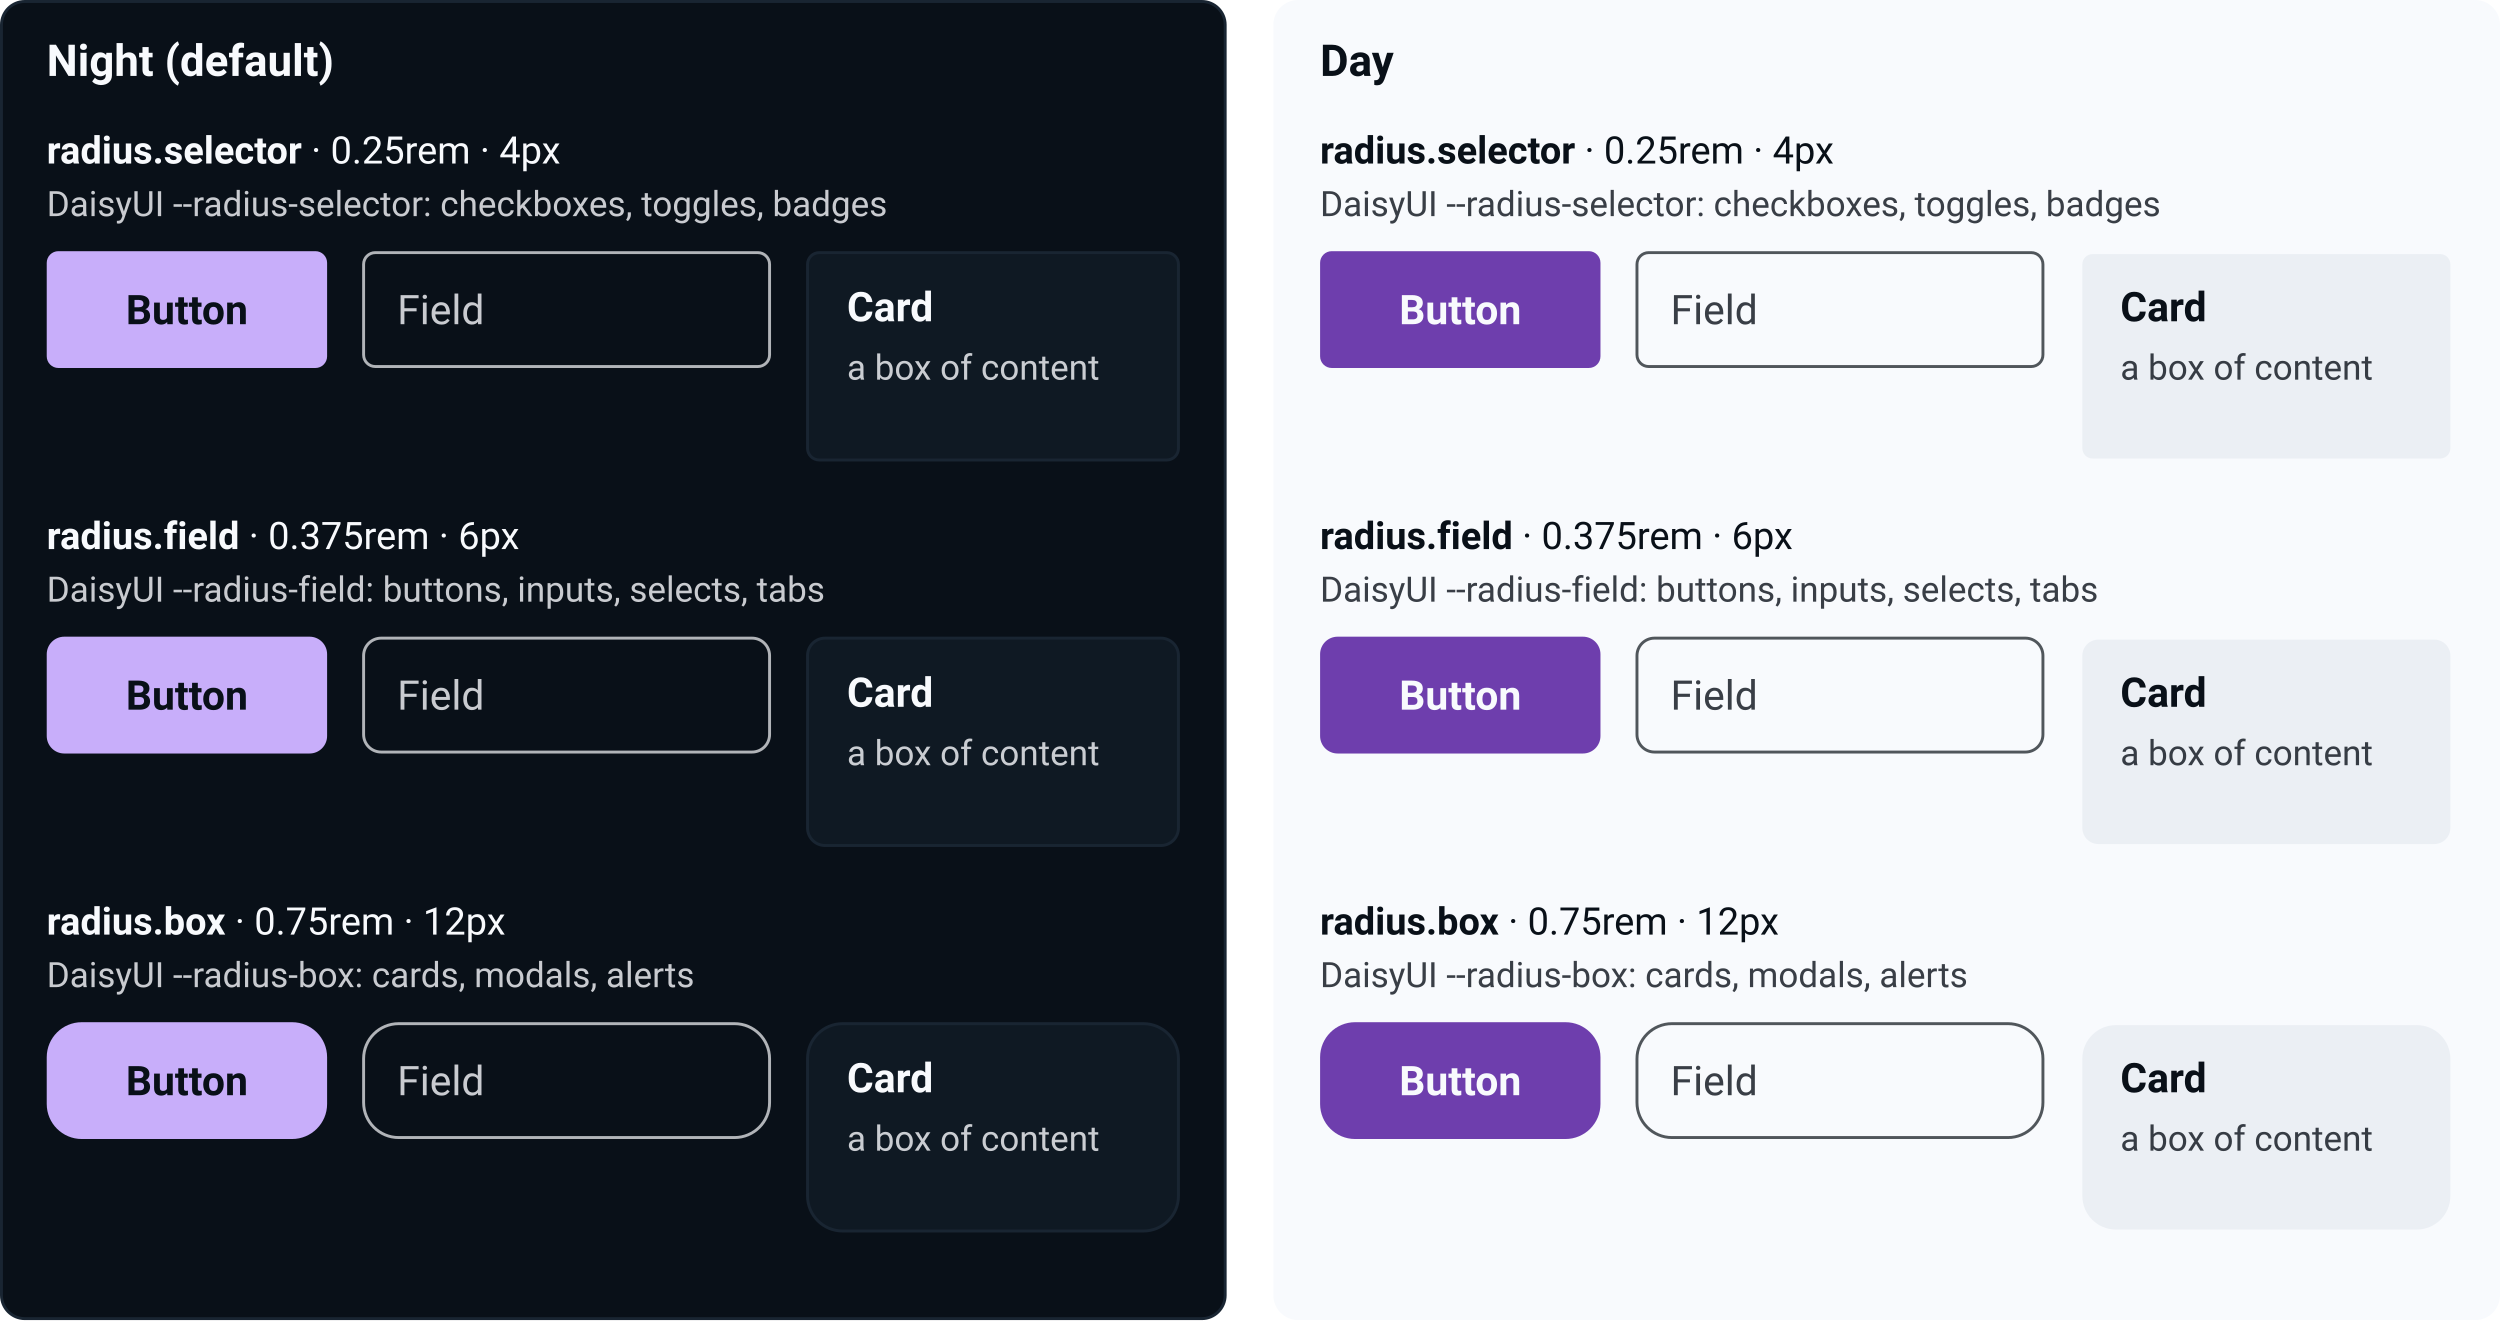
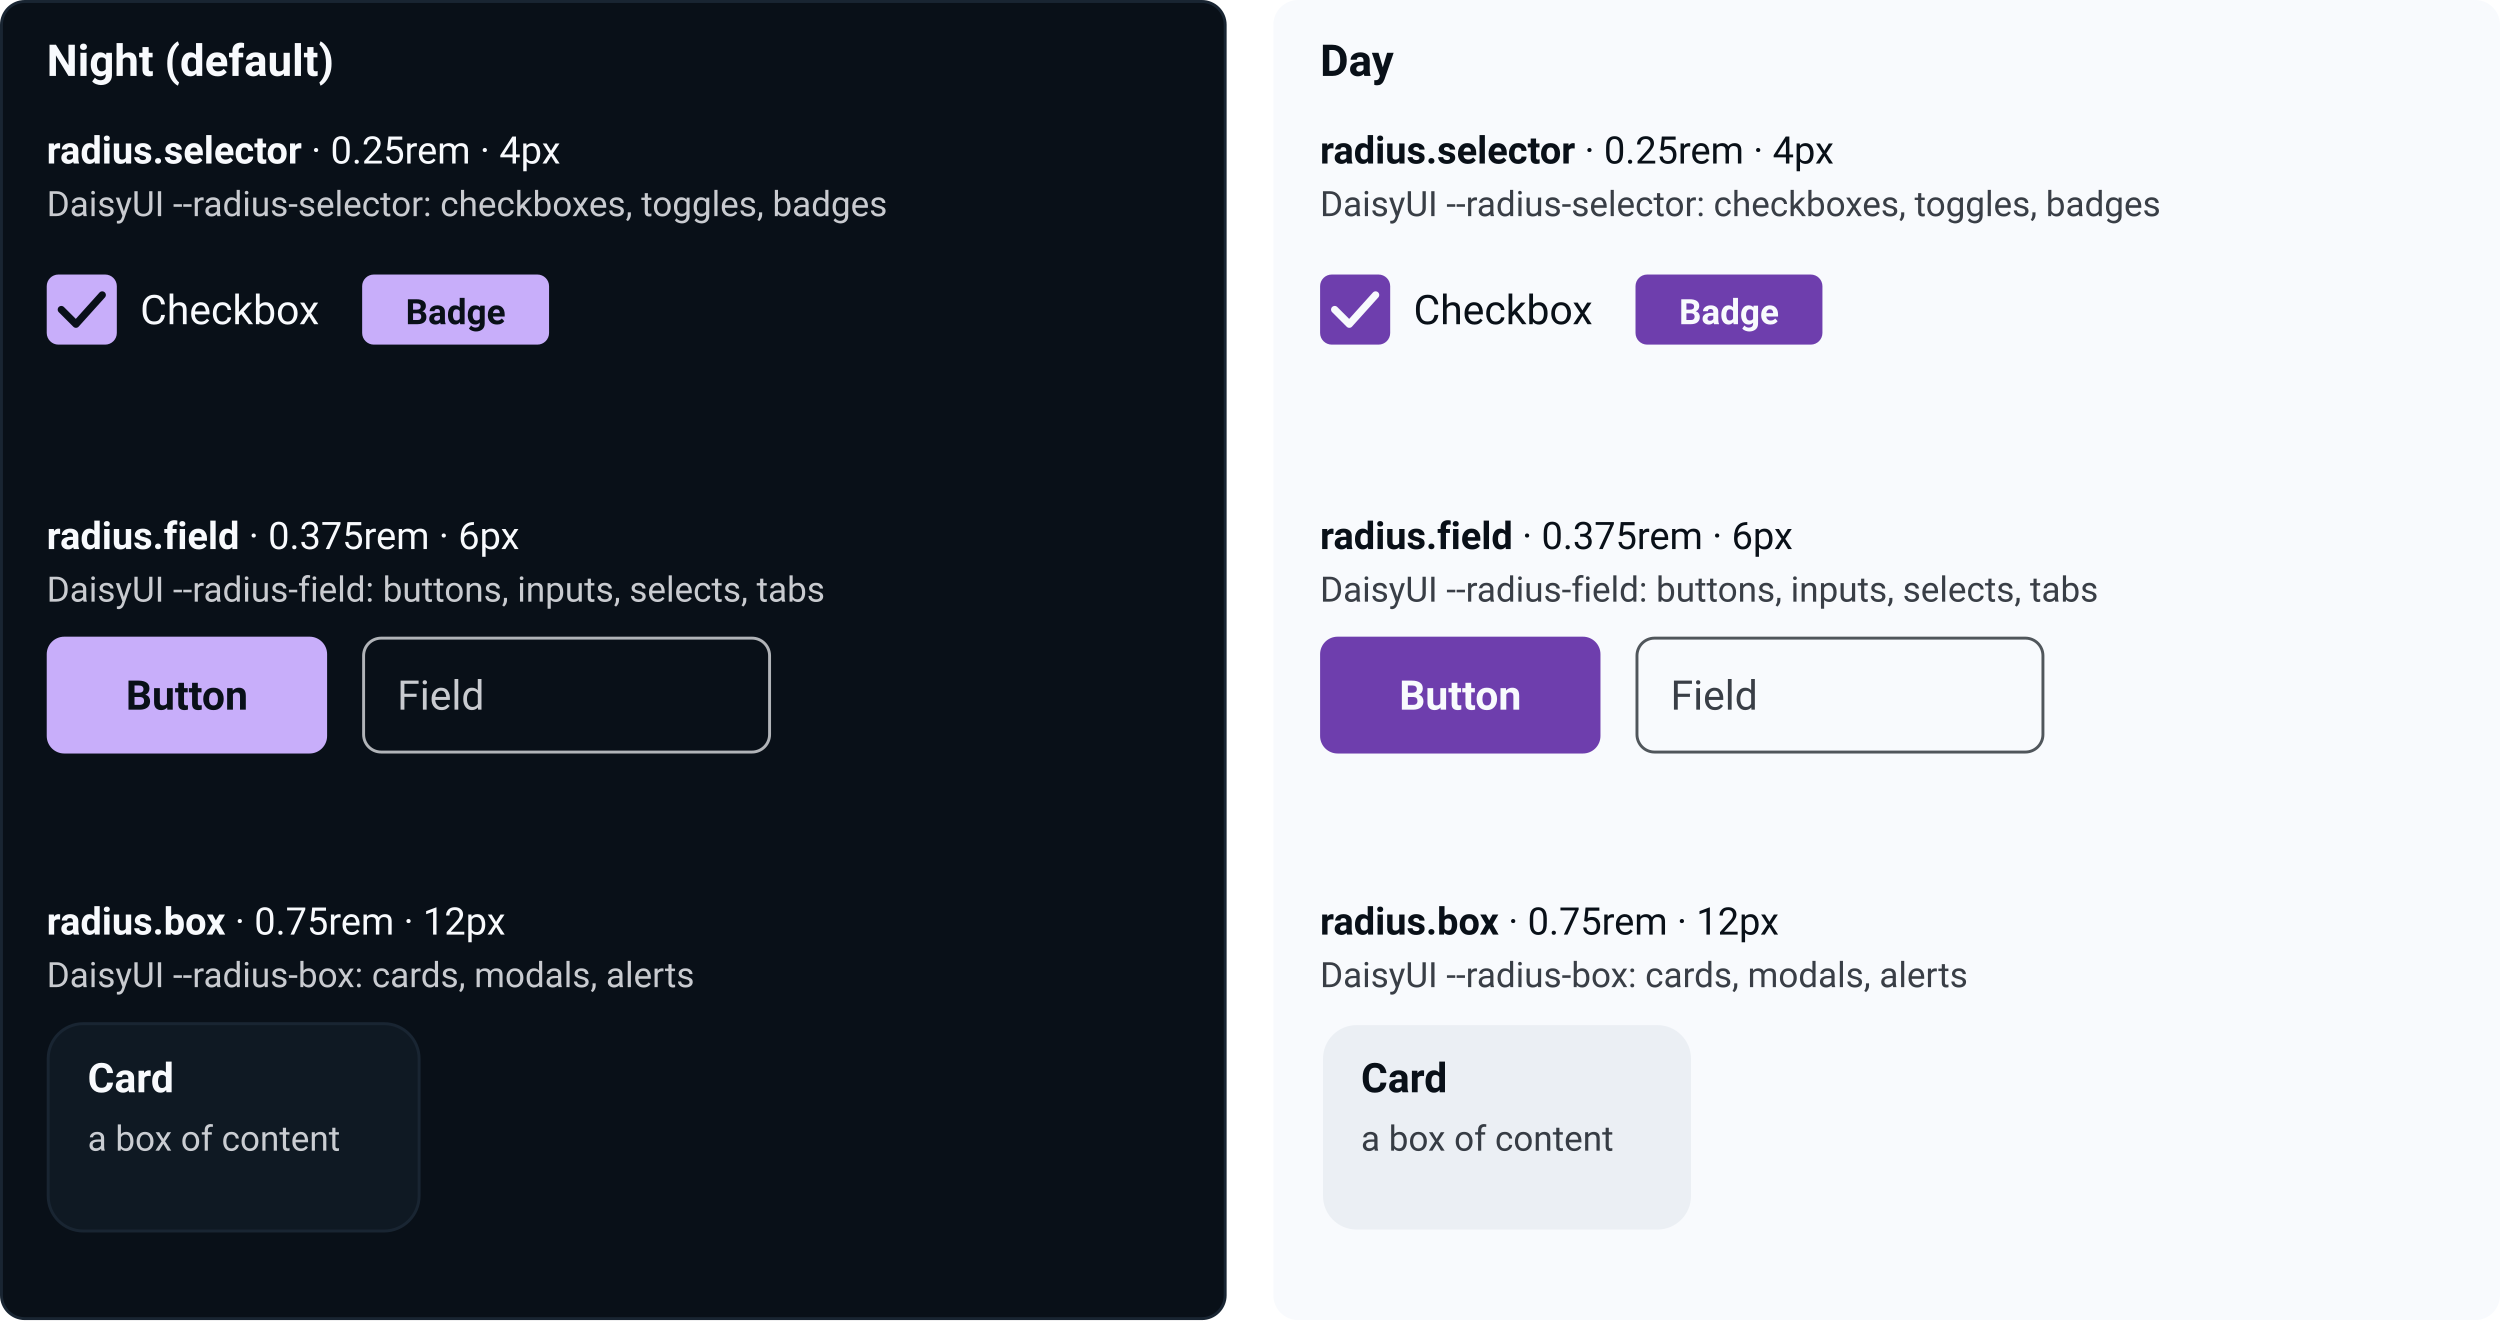
<svg xmlns="http://www.w3.org/2000/svg" viewBox="0 0 856 452" width="856" height="452" font-family="system-ui, -apple-system, &quot;Segoe UI&quot;, Roboto, Helvetica, Arial, sans-serif" font-size="13">
  <g transform="translate(0 0)">
    <rect x="0.5" y="0.5" width="419" height="451" rx="8" fill="#091018" stroke="#192532" />
    <text x="16" y="26" fill="#f8fafd" font-size="15" font-weight="700">Night (default)</text>
    <g transform="translate(16 40)">
      <text x="0" y="16" fill="#f8fafd">
        <tspan font-weight="700">radius.selector</tspan> · 0.25rem · 4px</text>
      <text x="0" y="34" fill="#f8fafd" fill-opacity="0.8" font-size="12">DaisyUI --radius-selector: checkboxes, toggles, badges</text>
-       <rect x="0" y="46" width="96" height="40" rx="4" fill="#c8aefa" />
-       <text x="48" y="71" fill="#091018" font-weight="700" font-size="14" text-anchor="middle">Button</text>
-       <rect x="108.5" y="46.5" width="139" height="39" rx="4" fill="#091018" stroke="#f8fafd" stroke-opacity="0.7" />
-       <text x="120" y="71" fill="#f8fafd" font-size="14" fill-opacity="0.8">Field</text>
-       <rect x="260.5" y="46.5" width="127" height="71" rx="4" fill="#0f1923" stroke="#192532" />
-       <text x="274" y="70" fill="#f8fafd" font-weight="700" font-size="14">Card</text>
-       <text x="274" y="90" fill="#f8fafd" font-size="12" fill-opacity="0.8">a box of content</text>
+       <rect x="0" y="54" width="24" height="24" rx="4" fill="#c8aefa" />
+       <path d="M5 66l5 5 9-10" fill="none" stroke="#091018" stroke-width="2.5" stroke-linecap="round" stroke-linejoin="round" />
+       <text x="32" y="71" fill="#f8fafd" font-size="14">Checkbox</text>
+       <rect x="108" y="54" width="64" height="24" rx="4" fill="#c8aefa" />
+       <text x="140" y="71" fill="#091018" font-weight="700" font-size="12" text-anchor="middle">Badge</text>
      <text x="0" y="148" fill="#f8fafd">
        <tspan font-weight="700">radius.field</tspan> · 0.375rem · 6px</text>
      <text x="0" y="166" fill="#f8fafd" fill-opacity="0.8" font-size="12">DaisyUI --radius-field: buttons, inputs, selects, tabs</text>
      <rect x="0" y="178" width="96" height="40" rx="6" fill="#c8aefa" />
      <text x="48" y="203" fill="#091018" font-weight="700" font-size="14" text-anchor="middle">Button</text>
      <rect x="108.5" y="178.5" width="139" height="39" rx="6" fill="#091018" stroke="#f8fafd" stroke-opacity="0.7" />
      <text x="120" y="203" fill="#f8fafd" font-size="14" fill-opacity="0.8">Field</text>
-       <rect x="260.5" y="178.5" width="127" height="71" rx="6" fill="#0f1923" stroke="#192532" />
-       <text x="274" y="202" fill="#f8fafd" font-weight="700" font-size="14">Card</text>
-       <text x="274" y="222" fill="#f8fafd" font-size="12" fill-opacity="0.8">a box of content</text>
      <text x="0" y="280" fill="#f8fafd">
        <tspan font-weight="700">radius.box</tspan> · 0.75rem · 12px</text>
      <text x="0" y="298" fill="#f8fafd" fill-opacity="0.8" font-size="12">DaisyUI --radius-box: cards, modals, alerts</text>
-       <rect x="0" y="310" width="96" height="40" rx="12" fill="#c8aefa" />
-       <text x="48" y="335" fill="#091018" font-weight="700" font-size="14" text-anchor="middle">Button</text>
-       <rect x="108.5" y="310.5" width="139" height="39" rx="12" fill="#091018" stroke="#f8fafd" stroke-opacity="0.7" />
-       <text x="120" y="335" fill="#f8fafd" font-size="14" fill-opacity="0.8">Field</text>
-       <rect x="260.5" y="310.5" width="127" height="71" rx="12" fill="#0f1923" stroke="#192532" />
-       <text x="274" y="334" fill="#f8fafd" font-weight="700" font-size="14">Card</text>
-       <text x="274" y="354" fill="#f8fafd" font-size="12" fill-opacity="0.8">a box of content</text>
+       <rect x="0.5" y="310.5" width="127" height="71" rx="12" fill="#0f1923" stroke="#192532" />
+       <text x="14" y="334" fill="#f8fafd" font-weight="700" font-size="14">Card</text>
+       <text x="14" y="354" fill="#f8fafd" font-size="12" fill-opacity="0.8">a box of content</text>
    </g>
  </g>
  <g transform="translate(436 0)">
    <rect x="0.5" y="0.5" width="419" height="451" rx="8" fill="#f8fafd" stroke="#f8fafd" />
    <text x="16" y="26" fill="#091018" font-size="15" font-weight="700">Day</text>
    <g transform="translate(16 40)">
      <text x="0" y="16" fill="#091018">
        <tspan font-weight="700">radius.selector</tspan> · 0.25rem · 4px</text>
      <text x="0" y="34" fill="#091018" fill-opacity="0.8" font-size="12">DaisyUI --radius-selector: checkboxes, toggles, badges</text>
-       <rect x="0" y="46" width="96" height="40" rx="4" fill="#6e3ead" />
-       <text x="48" y="71" fill="#f8fafd" font-weight="700" font-size="14" text-anchor="middle">Button</text>
-       <rect x="108.5" y="46.5" width="139" height="39" rx="4" fill="#f8fafd" stroke="#091018" stroke-opacity="0.7" />
-       <text x="120" y="71" fill="#091018" font-size="14" fill-opacity="0.8">Field</text>
-       <rect x="260.5" y="46.5" width="127" height="71" rx="4" fill="#ebeff4" stroke="#f8fafd" />
-       <text x="274" y="70" fill="#091018" font-weight="700" font-size="14">Card</text>
-       <text x="274" y="90" fill="#091018" font-size="12" fill-opacity="0.8">a box of content</text>
+       <rect x="0" y="54" width="24" height="24" rx="4" fill="#6e3ead" />
+       <path d="M5 66l5 5 9-10" fill="none" stroke="#f8fafd" stroke-width="2.5" stroke-linecap="round" stroke-linejoin="round" />
+       <text x="32" y="71" fill="#091018" font-size="14">Checkbox</text>
+       <rect x="108" y="54" width="64" height="24" rx="4" fill="#6e3ead" />
+       <text x="140" y="71" fill="#f8fafd" font-weight="700" font-size="12" text-anchor="middle">Badge</text>
      <text x="0" y="148" fill="#091018">
        <tspan font-weight="700">radius.field</tspan> · 0.375rem · 6px</text>
      <text x="0" y="166" fill="#091018" fill-opacity="0.8" font-size="12">DaisyUI --radius-field: buttons, inputs, selects, tabs</text>
      <rect x="0" y="178" width="96" height="40" rx="6" fill="#6e3ead" />
      <text x="48" y="203" fill="#f8fafd" font-weight="700" font-size="14" text-anchor="middle">Button</text>
      <rect x="108.5" y="178.5" width="139" height="39" rx="6" fill="#f8fafd" stroke="#091018" stroke-opacity="0.7" />
      <text x="120" y="203" fill="#091018" font-size="14" fill-opacity="0.8">Field</text>
-       <rect x="260.5" y="178.5" width="127" height="71" rx="6" fill="#ebeff4" stroke="#f8fafd" />
-       <text x="274" y="202" fill="#091018" font-weight="700" font-size="14">Card</text>
-       <text x="274" y="222" fill="#091018" font-size="12" fill-opacity="0.8">a box of content</text>
      <text x="0" y="280" fill="#091018">
        <tspan font-weight="700">radius.box</tspan> · 0.75rem · 12px</text>
      <text x="0" y="298" fill="#091018" fill-opacity="0.8" font-size="12">DaisyUI --radius-box: cards, modals, alerts</text>
-       <rect x="0" y="310" width="96" height="40" rx="12" fill="#6e3ead" />
-       <text x="48" y="335" fill="#f8fafd" font-weight="700" font-size="14" text-anchor="middle">Button</text>
-       <rect x="108.5" y="310.5" width="139" height="39" rx="12" fill="#f8fafd" stroke="#091018" stroke-opacity="0.7" />
-       <text x="120" y="335" fill="#091018" font-size="14" fill-opacity="0.8">Field</text>
-       <rect x="260.5" y="310.5" width="127" height="71" rx="12" fill="#ebeff4" stroke="#f8fafd" />
-       <text x="274" y="334" fill="#091018" font-weight="700" font-size="14">Card</text>
-       <text x="274" y="354" fill="#091018" font-size="12" fill-opacity="0.8">a box of content</text>
+       <rect x="0.5" y="310.5" width="127" height="71" rx="12" fill="#ebeff4" stroke="#f8fafd" />
+       <text x="14" y="334" fill="#091018" font-weight="700" font-size="14">Card</text>
+       <text x="14" y="354" fill="#091018" font-size="12" fill-opacity="0.8">a box of content</text>
    </g>
  </g>
</svg>
